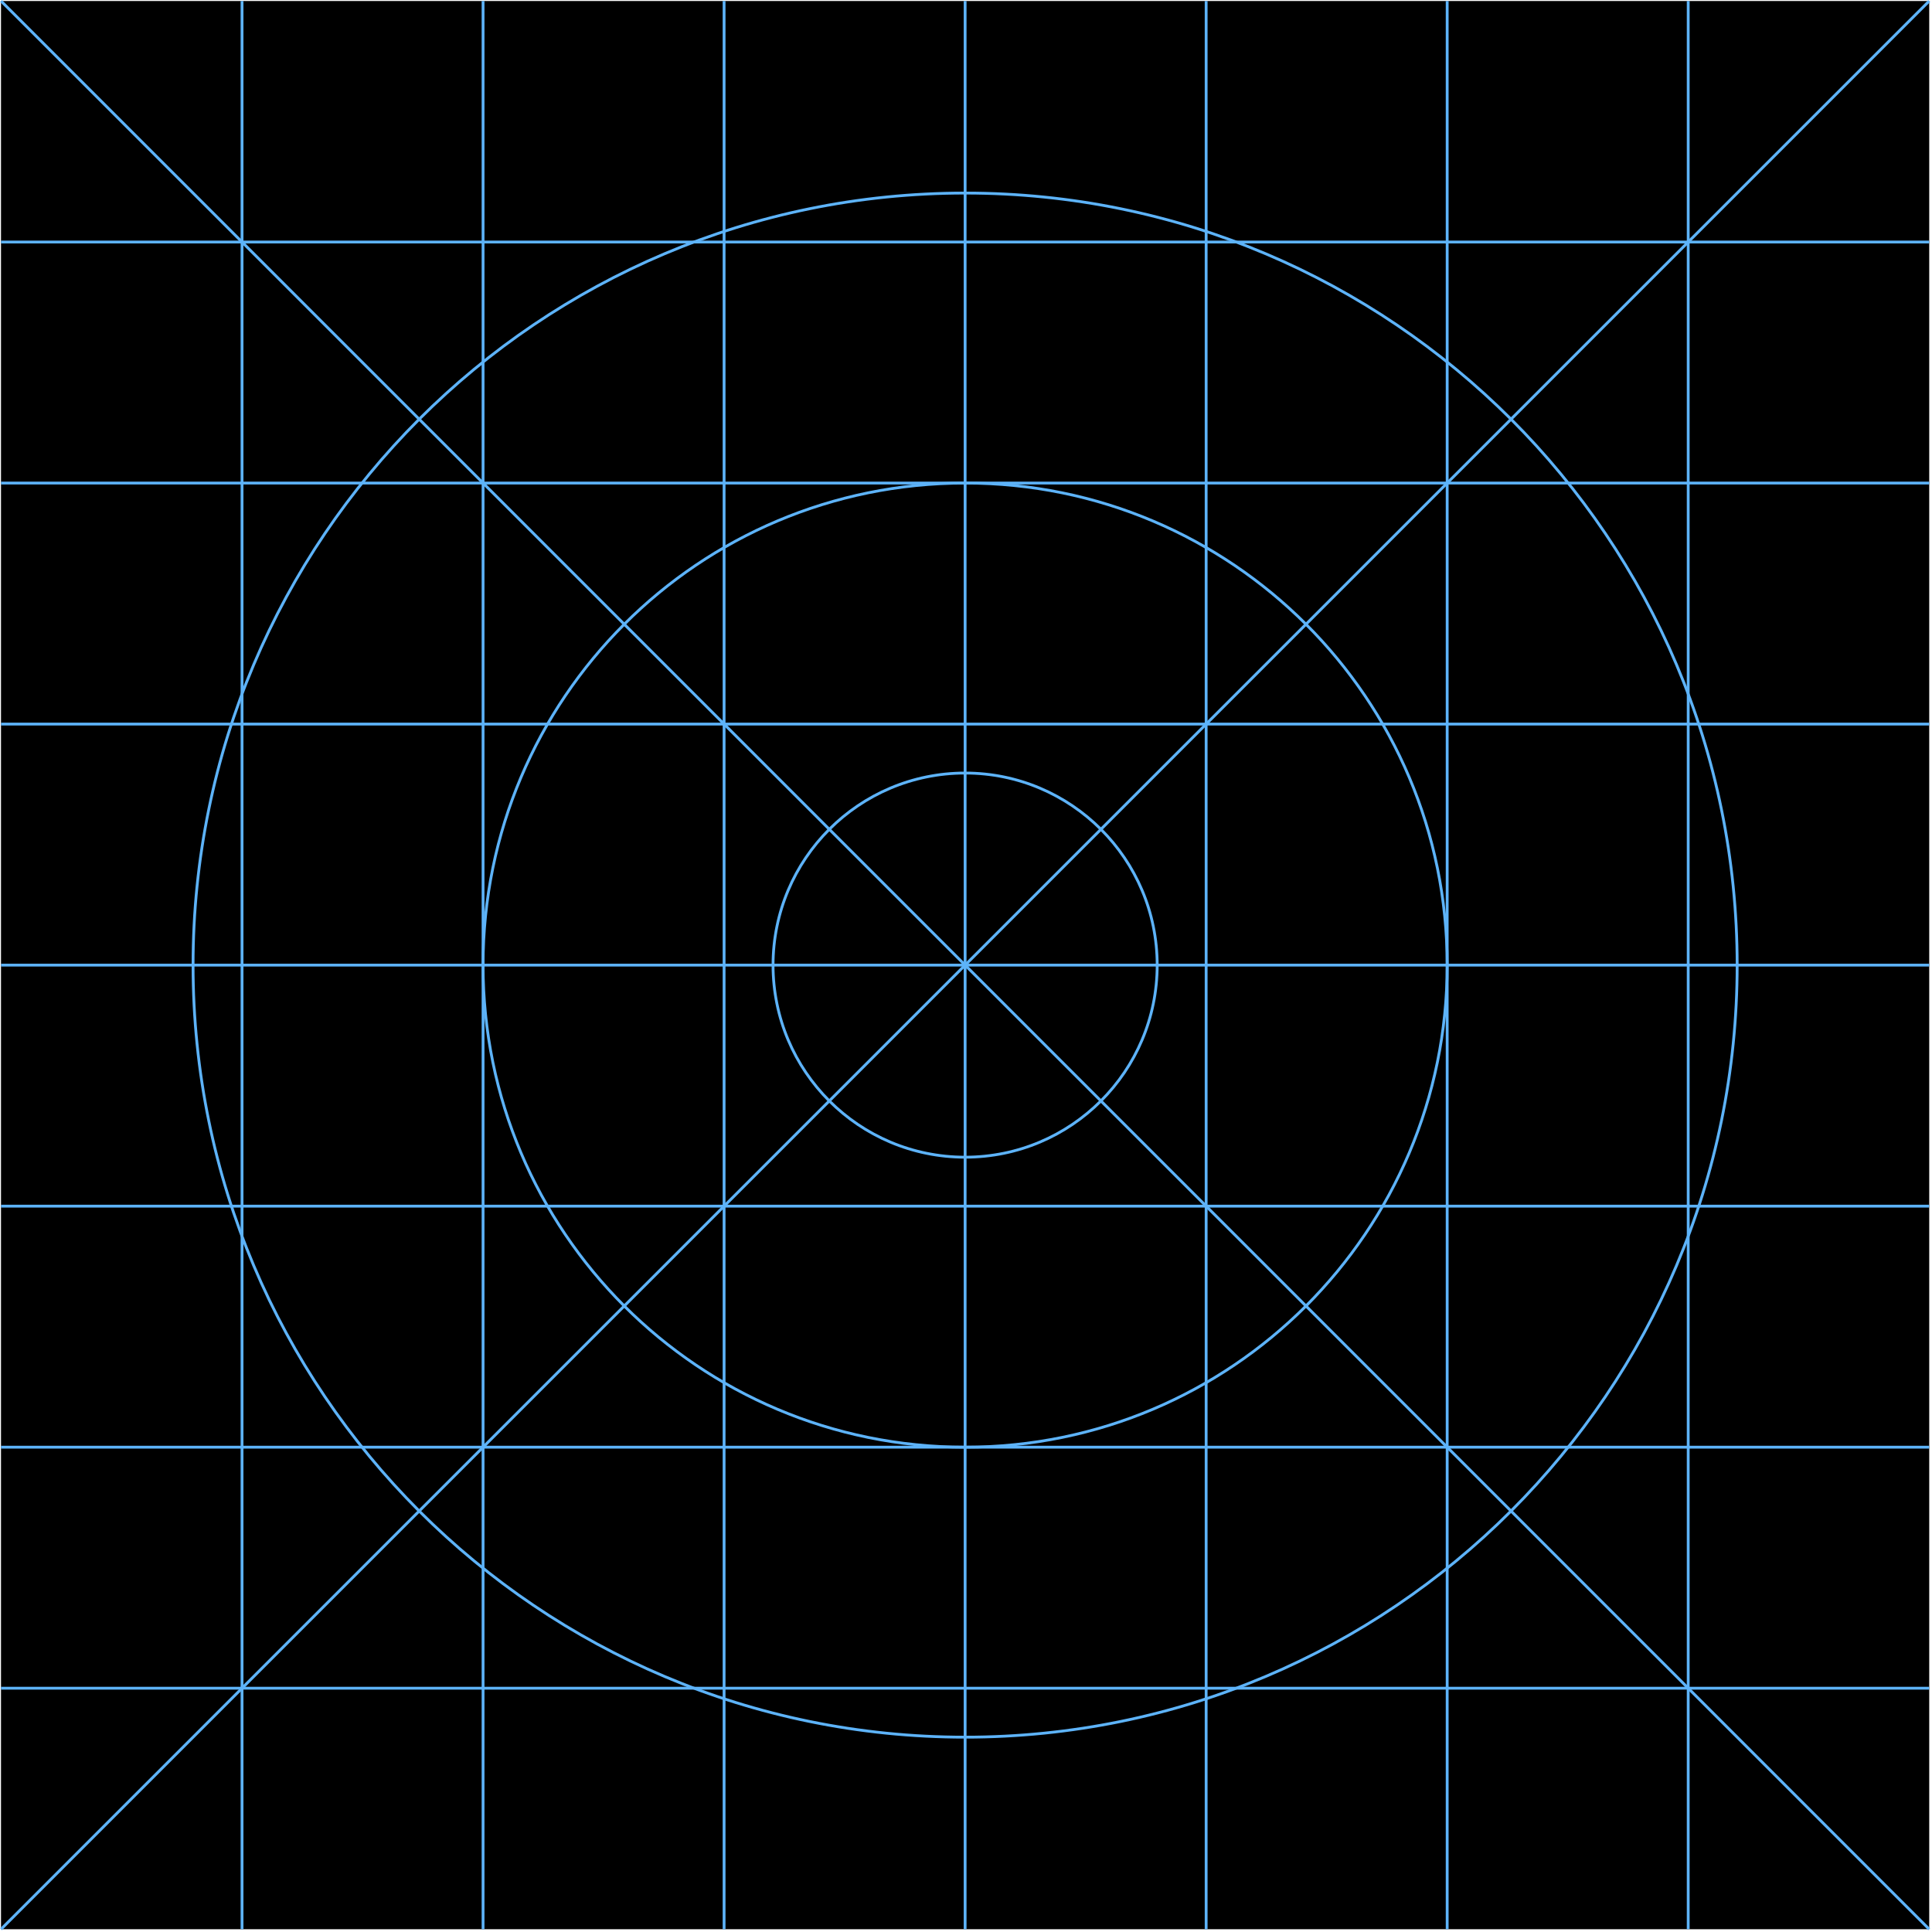
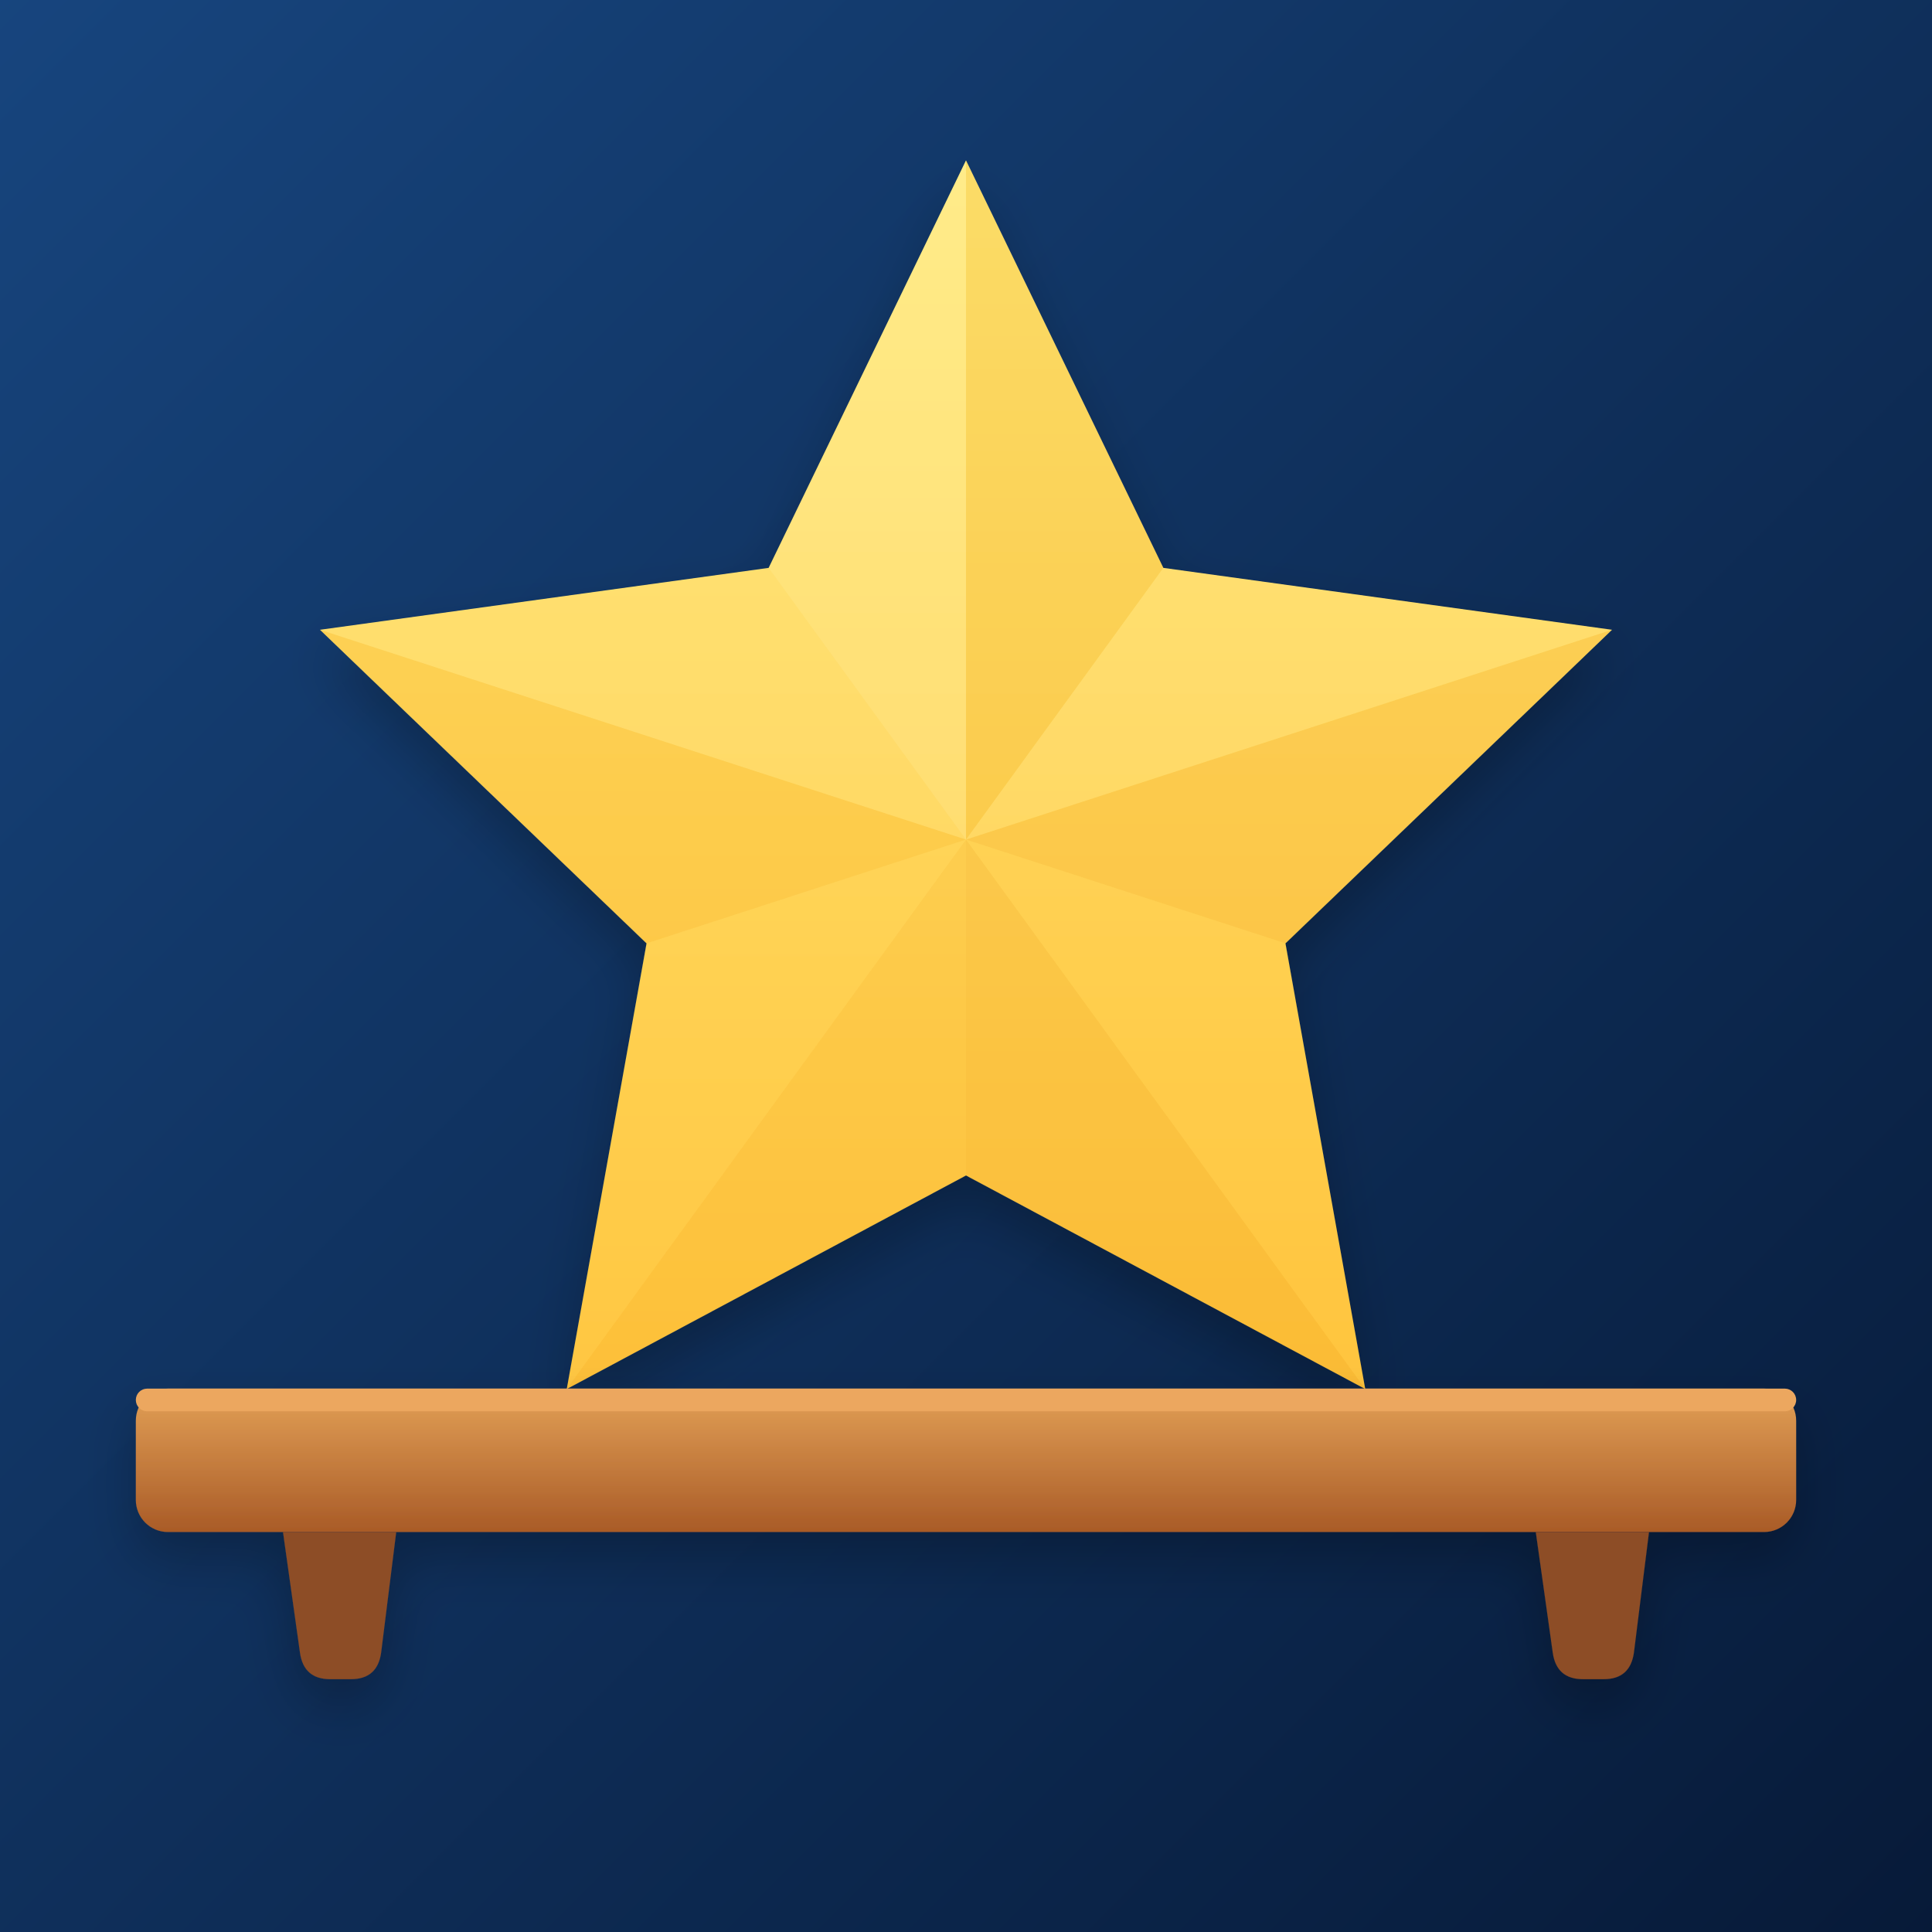
- <svg xmlns="http://www.w3.org/2000/svg" width="1026" height="1026" viewBox="0 0 1026 1026" fill="none">
-   <rect width="1024" height="1024" transform="translate(0.53033 0.530334)" fill="black" style="fill:black;fill-opacity:1;" />
-   <path d="M1024.53 896.53H0.53" stroke="#5DB3F9" style="stroke:#5DB3F9;stroke:color(display-p3 0.365 0.702 0.977);stroke-opacity:1;" stroke-width="1.5" stroke-miterlimit="10" />
-   <path d="M1024.53 768.53H0.53" stroke="#5DB3F9" style="stroke:#5DB3F9;stroke:color(display-p3 0.365 0.702 0.977);stroke-opacity:1;" stroke-width="1.5" stroke-miterlimit="10" />
-   <path d="M1024.53 640.53H0.53" stroke="#5DB3F9" style="stroke:#5DB3F9;stroke:color(display-p3 0.365 0.702 0.977);stroke-opacity:1;" stroke-width="1.5" stroke-miterlimit="10" />
-   <path d="M1024.53 512.53H0.53" stroke="#5DB3F9" style="stroke:#5DB3F9;stroke:color(display-p3 0.365 0.702 0.977);stroke-opacity:1;" stroke-width="1.5" stroke-miterlimit="10" />
-   <path d="M1024.53 384.53H0.53" stroke="#5DB3F9" style="stroke:#5DB3F9;stroke:color(display-p3 0.365 0.702 0.977);stroke-opacity:1;" stroke-width="1.5" stroke-miterlimit="10" />
-   <path d="M1024.53 256.53H0.53" stroke="#5DB3F9" style="stroke:#5DB3F9;stroke:color(display-p3 0.365 0.702 0.977);stroke-opacity:1;" stroke-width="1.5" stroke-miterlimit="10" />
-   <path d="M1024.53 128.53H0.53" stroke="#5DB3F9" style="stroke:#5DB3F9;stroke:color(display-p3 0.365 0.702 0.977);stroke-opacity:1;" stroke-width="1.5" stroke-miterlimit="10" />
-   <path d="M896.53 1024.53V0.53" stroke="#5DB3F9" style="stroke:#5DB3F9;stroke:color(display-p3 0.365 0.702 0.977);stroke-opacity:1;" stroke-width="1.5" stroke-miterlimit="10" />
-   <path d="M768.53 1024.53V0.53" stroke="#5DB3F9" style="stroke:#5DB3F9;stroke:color(display-p3 0.365 0.702 0.977);stroke-opacity:1;" stroke-width="1.5" stroke-miterlimit="10" />
-   <path d="M640.53 1024.53V0.53" stroke="#5DB3F9" style="stroke:#5DB3F9;stroke:color(display-p3 0.365 0.702 0.977);stroke-opacity:1;" stroke-width="1.5" stroke-miterlimit="10" />
-   <path d="M512.53 1024.53V0.53" stroke="#5DB3F9" style="stroke:#5DB3F9;stroke:color(display-p3 0.365 0.702 0.977);stroke-opacity:1;" stroke-width="1.5" stroke-miterlimit="10" />
-   <path d="M384.53 1024.53V0.53" stroke="#5DB3F9" style="stroke:#5DB3F9;stroke:color(display-p3 0.365 0.702 0.977);stroke-opacity:1;" stroke-width="1.5" stroke-miterlimit="10" />
-   <path d="M256.53 1024.53V0.53" stroke="#5DB3F9" style="stroke:#5DB3F9;stroke:color(display-p3 0.365 0.702 0.977);stroke-opacity:1;" stroke-width="1.5" stroke-miterlimit="10" />
-   <path d="M128.53 1024.53V0.53" stroke="#5DB3F9" style="stroke:#5DB3F9;stroke:color(display-p3 0.365 0.702 0.977);stroke-opacity:1;" stroke-width="1.5" stroke-miterlimit="10" />
-   <path d="M1024.53 0.53L0.53 1024.53" stroke="#5DB3F9" style="stroke:#5DB3F9;stroke:color(display-p3 0.365 0.702 0.977);stroke-opacity:1;" stroke-width="1.5" stroke-miterlimit="10" />
-   <path d="M1024.53 1024.53L0.53 0.53" stroke="#5DB3F9" style="stroke:#5DB3F9;stroke:color(display-p3 0.365 0.702 0.977);stroke-opacity:1;" stroke-width="1.5" stroke-miterlimit="10" />
-   <path d="M512.53 922.53C738.967 922.53 922.53 738.967 922.53 512.53C922.53 286.094 738.967 102.53 512.53 102.53C286.094 102.53 102.53 286.094 102.53 512.53C102.53 738.967 286.094 922.53 512.53 922.53Z" stroke="#5DB3F9" style="stroke:#5DB3F9;stroke:color(display-p3 0.365 0.702 0.977);stroke-opacity:1;" stroke-width="1.5" stroke-miterlimit="10" />
-   <path d="M512.53 768.53C653.915 768.53 768.53 653.915 768.53 512.53C768.53 371.145 653.915 256.53 512.53 256.53C371.145 256.53 256.53 371.145 256.53 512.53C256.53 653.915 371.145 768.53 512.53 768.53Z" stroke="#5DB3F9" style="stroke:#5DB3F9;stroke:color(display-p3 0.365 0.702 0.977);stroke-opacity:1;" stroke-width="1.5" stroke-miterlimit="10" />
-   <path d="M512.53 614.53C568.863 614.53 614.53 568.863 614.53 512.53C614.53 456.197 568.863 410.53 512.53 410.53C456.197 410.53 410.53 456.197 410.53 512.53C410.53 568.863 456.197 614.53 512.53 614.53Z" stroke="#5DB3F9" style="stroke:#5DB3F9;stroke:color(display-p3 0.365 0.702 0.977);stroke-opacity:1;" stroke-width="1.5" stroke-miterlimit="10" />
+ <svg xmlns="http://www.w3.org/2000/svg" viewBox="0 0 1024 1024" role="img" aria-labelledby="title desc">
+   <defs>
+     <linearGradient id="bg" x1="0" y1="0" x2="1" y2="1">
+       <stop offset="0%" stop-color="#17457E" />
+       <stop offset="100%" stop-color="#071A38" />
+     </linearGradient>
+     <linearGradient id="starBase" x1="0" y1="0" x2="0" y2="1">
+       <stop offset="0%" stop-color="#FFE878" />
+       <stop offset="100%" stop-color="#FFC23B" />
+     </linearGradient>
+     <linearGradient id="wood" x1="0" y1="0" x2="0" y2="1">
+       <stop offset="0%" stop-color="#E3A157" />
+       <stop offset="100%" stop-color="#A95B27" />
+     </linearGradient>
+     <filter id="shadow" x="-30%" y="-30%" width="160%" height="170%">
+       <feDropShadow dx="0" dy="14" stdDeviation="14" flood-color="#000000" flood-opacity=".24" />
+     </filter>
+     <clipPath id="starClip">
+       <polygon points="512.0,85.0 616.6,301.0 854.4,333.8 681.3,500.0 723.6,736.2 512.0,623.0 300.4,736.2 342.7,500.0 169.6,333.8 407.4,301.0" />
+     </clipPath>
+   </defs>
+   <rect width="1024" height="1024" fill="url(#bg)" />
+   <polygon points="512.0,85.0 616.6,301.0 854.4,333.8 681.3,500.0 723.6,736.2 512.0,623.0 300.4,736.2 342.7,500.0 169.6,333.8 407.4,301.0" fill="url(#starBase)" filter="url(#shadow)" />
+   <g clip-path="url(#starClip)">
+     <path d="M512 85 L512 445 L407.4 301.0 Z" fill="#FFF4B2" opacity=".30" />
+     <path d="M512 85 L616.6 301.0 L512 445 Z" fill="#EAA51B" opacity=".18" />
+     <path d="M169.6 333.8 L407.4 301.0 L512 445 Z" fill="#FFF0A2" opacity=".20" />
+     <path d="M169.6 333.8 L342.7 500.0 L512 445 Z" fill="#F4B126" opacity=".22" />
+     <path d="M854.4 333.8 L616.6 301.0 L512 445 Z" fill="#FFF1A8" opacity=".18" />
+     <path d="M854.4 333.8 L681.3 500.0 L512 445 Z" fill="#EFA21C" opacity=".20" />
+     <path d="M300.4 736.2 L342.7 500.0 L512 445 Z" fill="#FFD85B" opacity=".19" />
+     <path d="M300.4 736.2 L512.0 623.0 L512 445 Z" fill="#F5B128" opacity=".17" />
+     <path d="M723.6 736.2 L681.3 500.0 L512 445 Z" fill="#FFCF49" opacity=".18" />
+     <path d="M723.6 736.2 L512.0 623.0 L512 445 Z" fill="#E99A15" opacity=".18" />
+   </g>
+   <g filter="url(#shadow)">
+     <rect x="72" y="736" width="880" height="76" rx="17" fill="url(#wood)" />
+     <rect x="72" y="736" width="880" height="12" rx="6" fill="#ECA75E" />
+     <path d="M150 812H210L202 876Q200 890 186 890H175Q161 890 159 876Z" fill="#8D4D25" />
+     <path d="M814 812H874L866 876Q864 890 850 890H839Q825 890 823 876Z" fill="#8D4D25" />
+   </g>
</svg>
